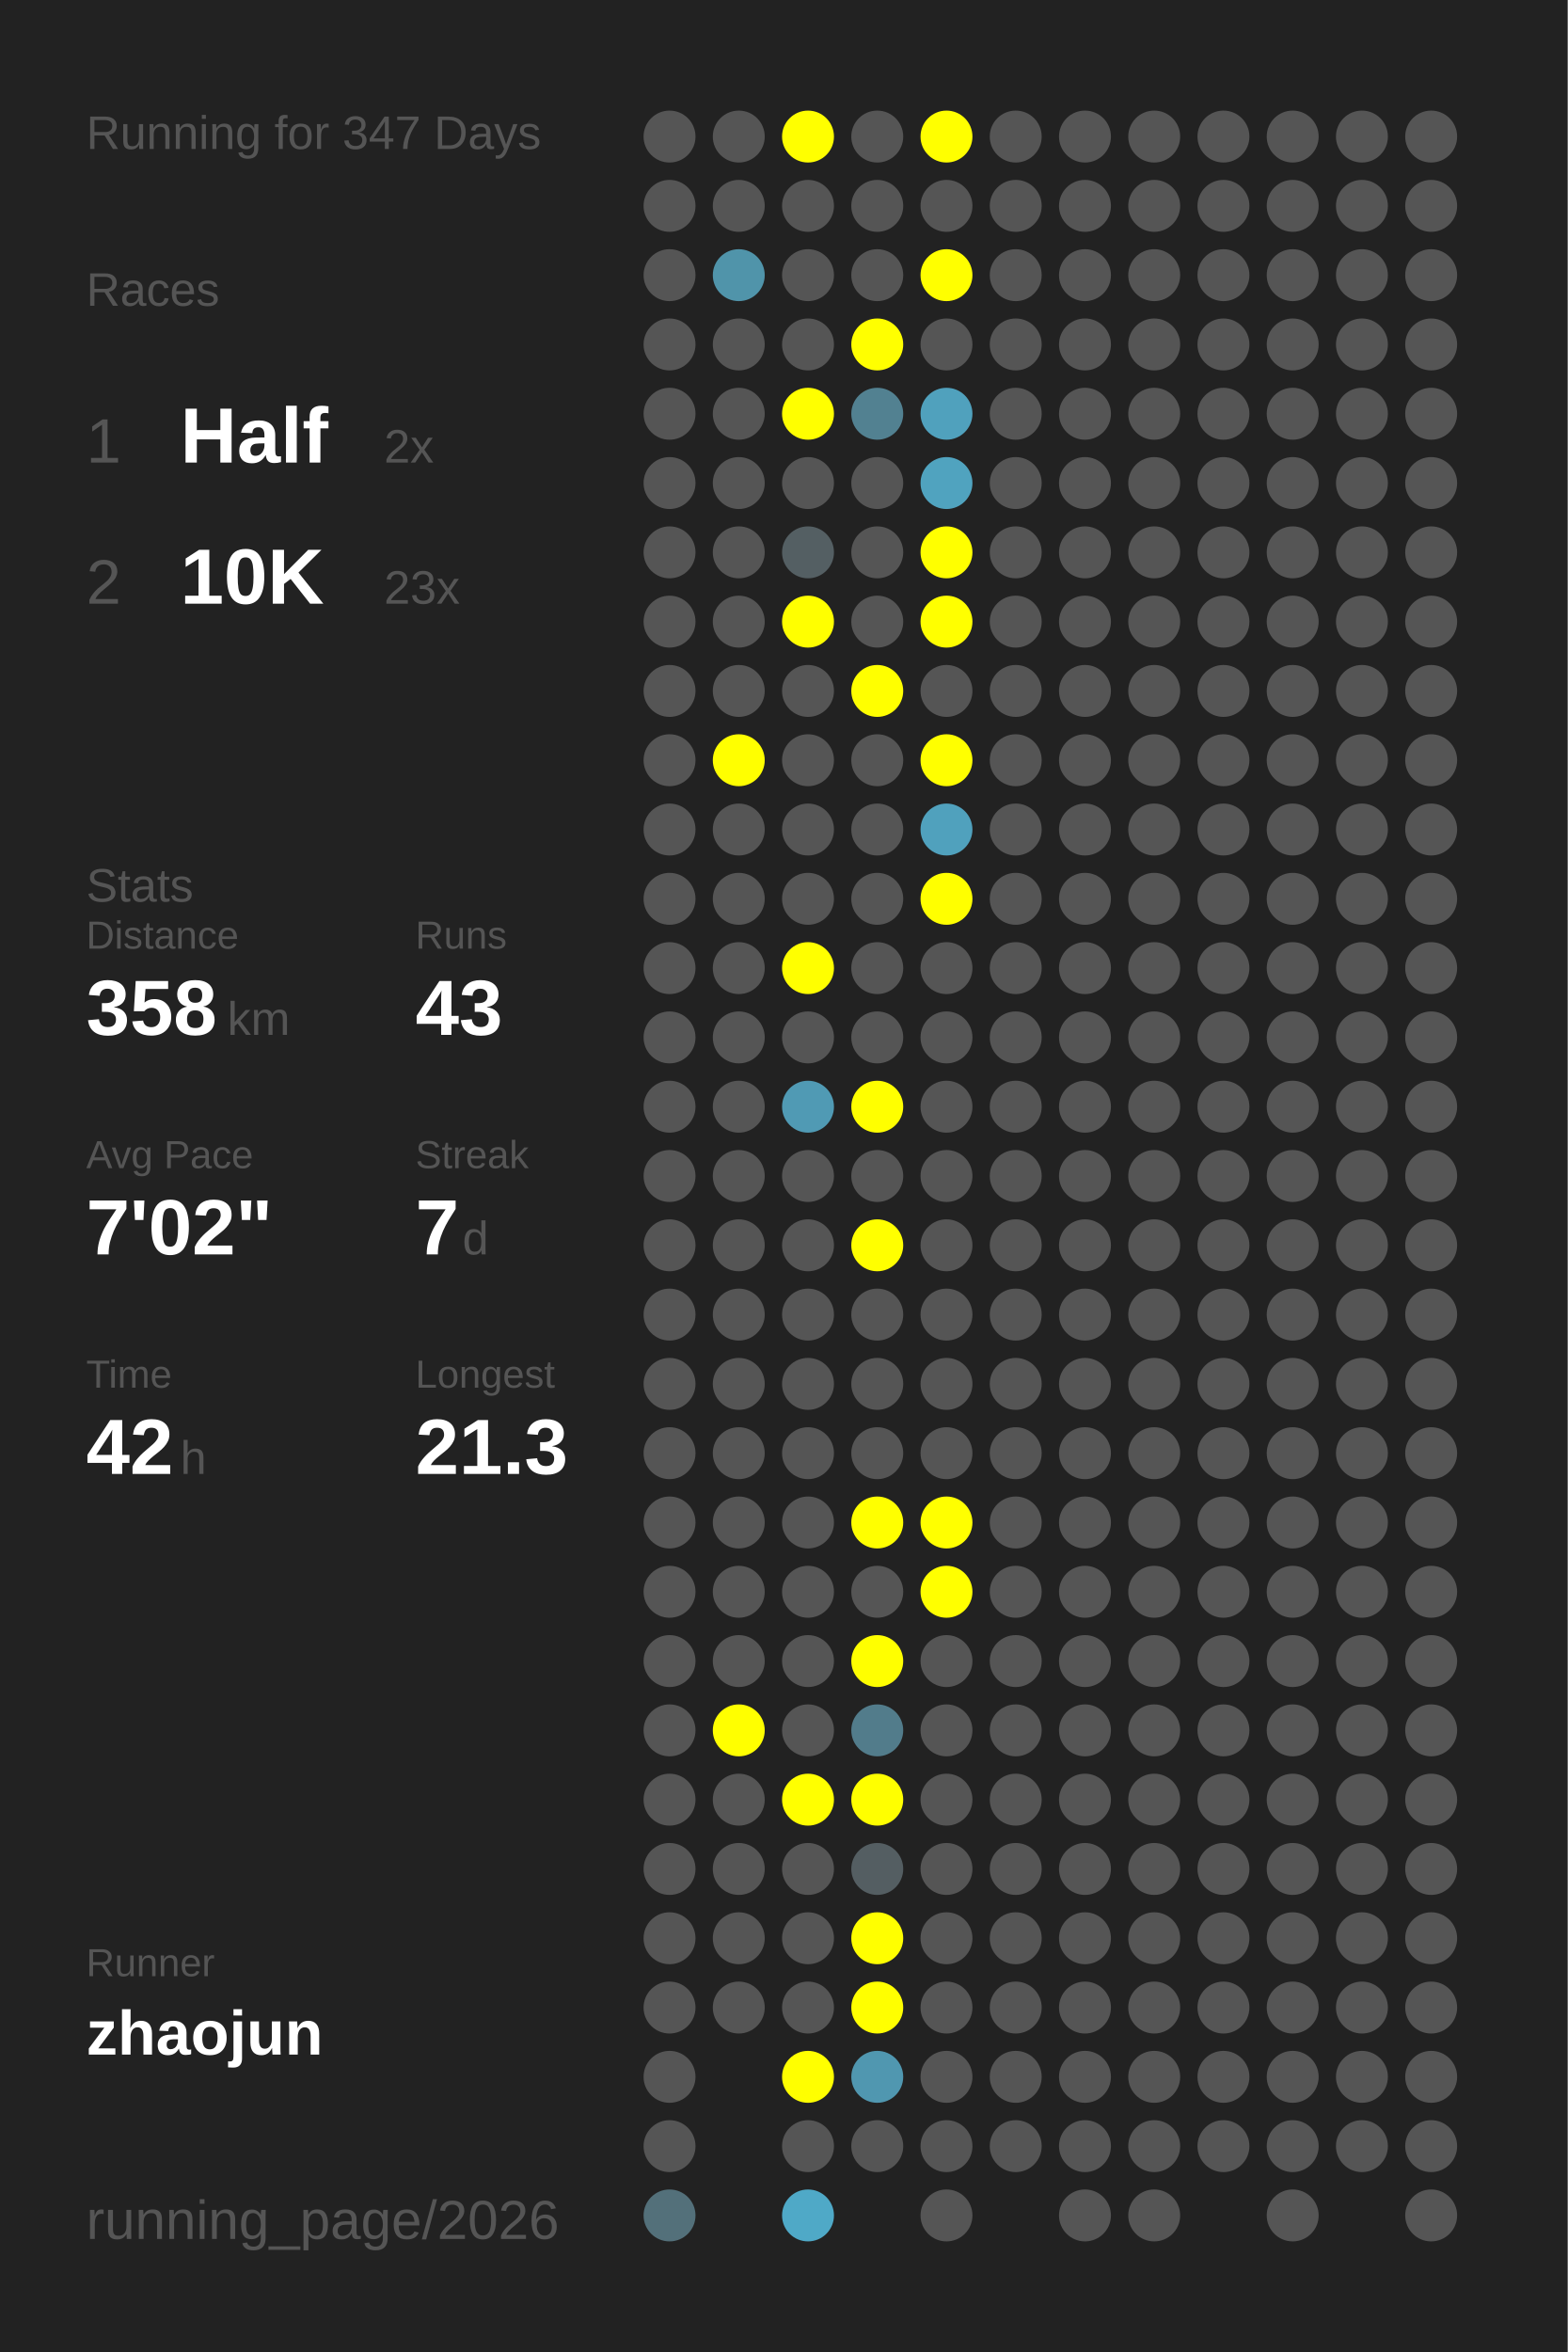
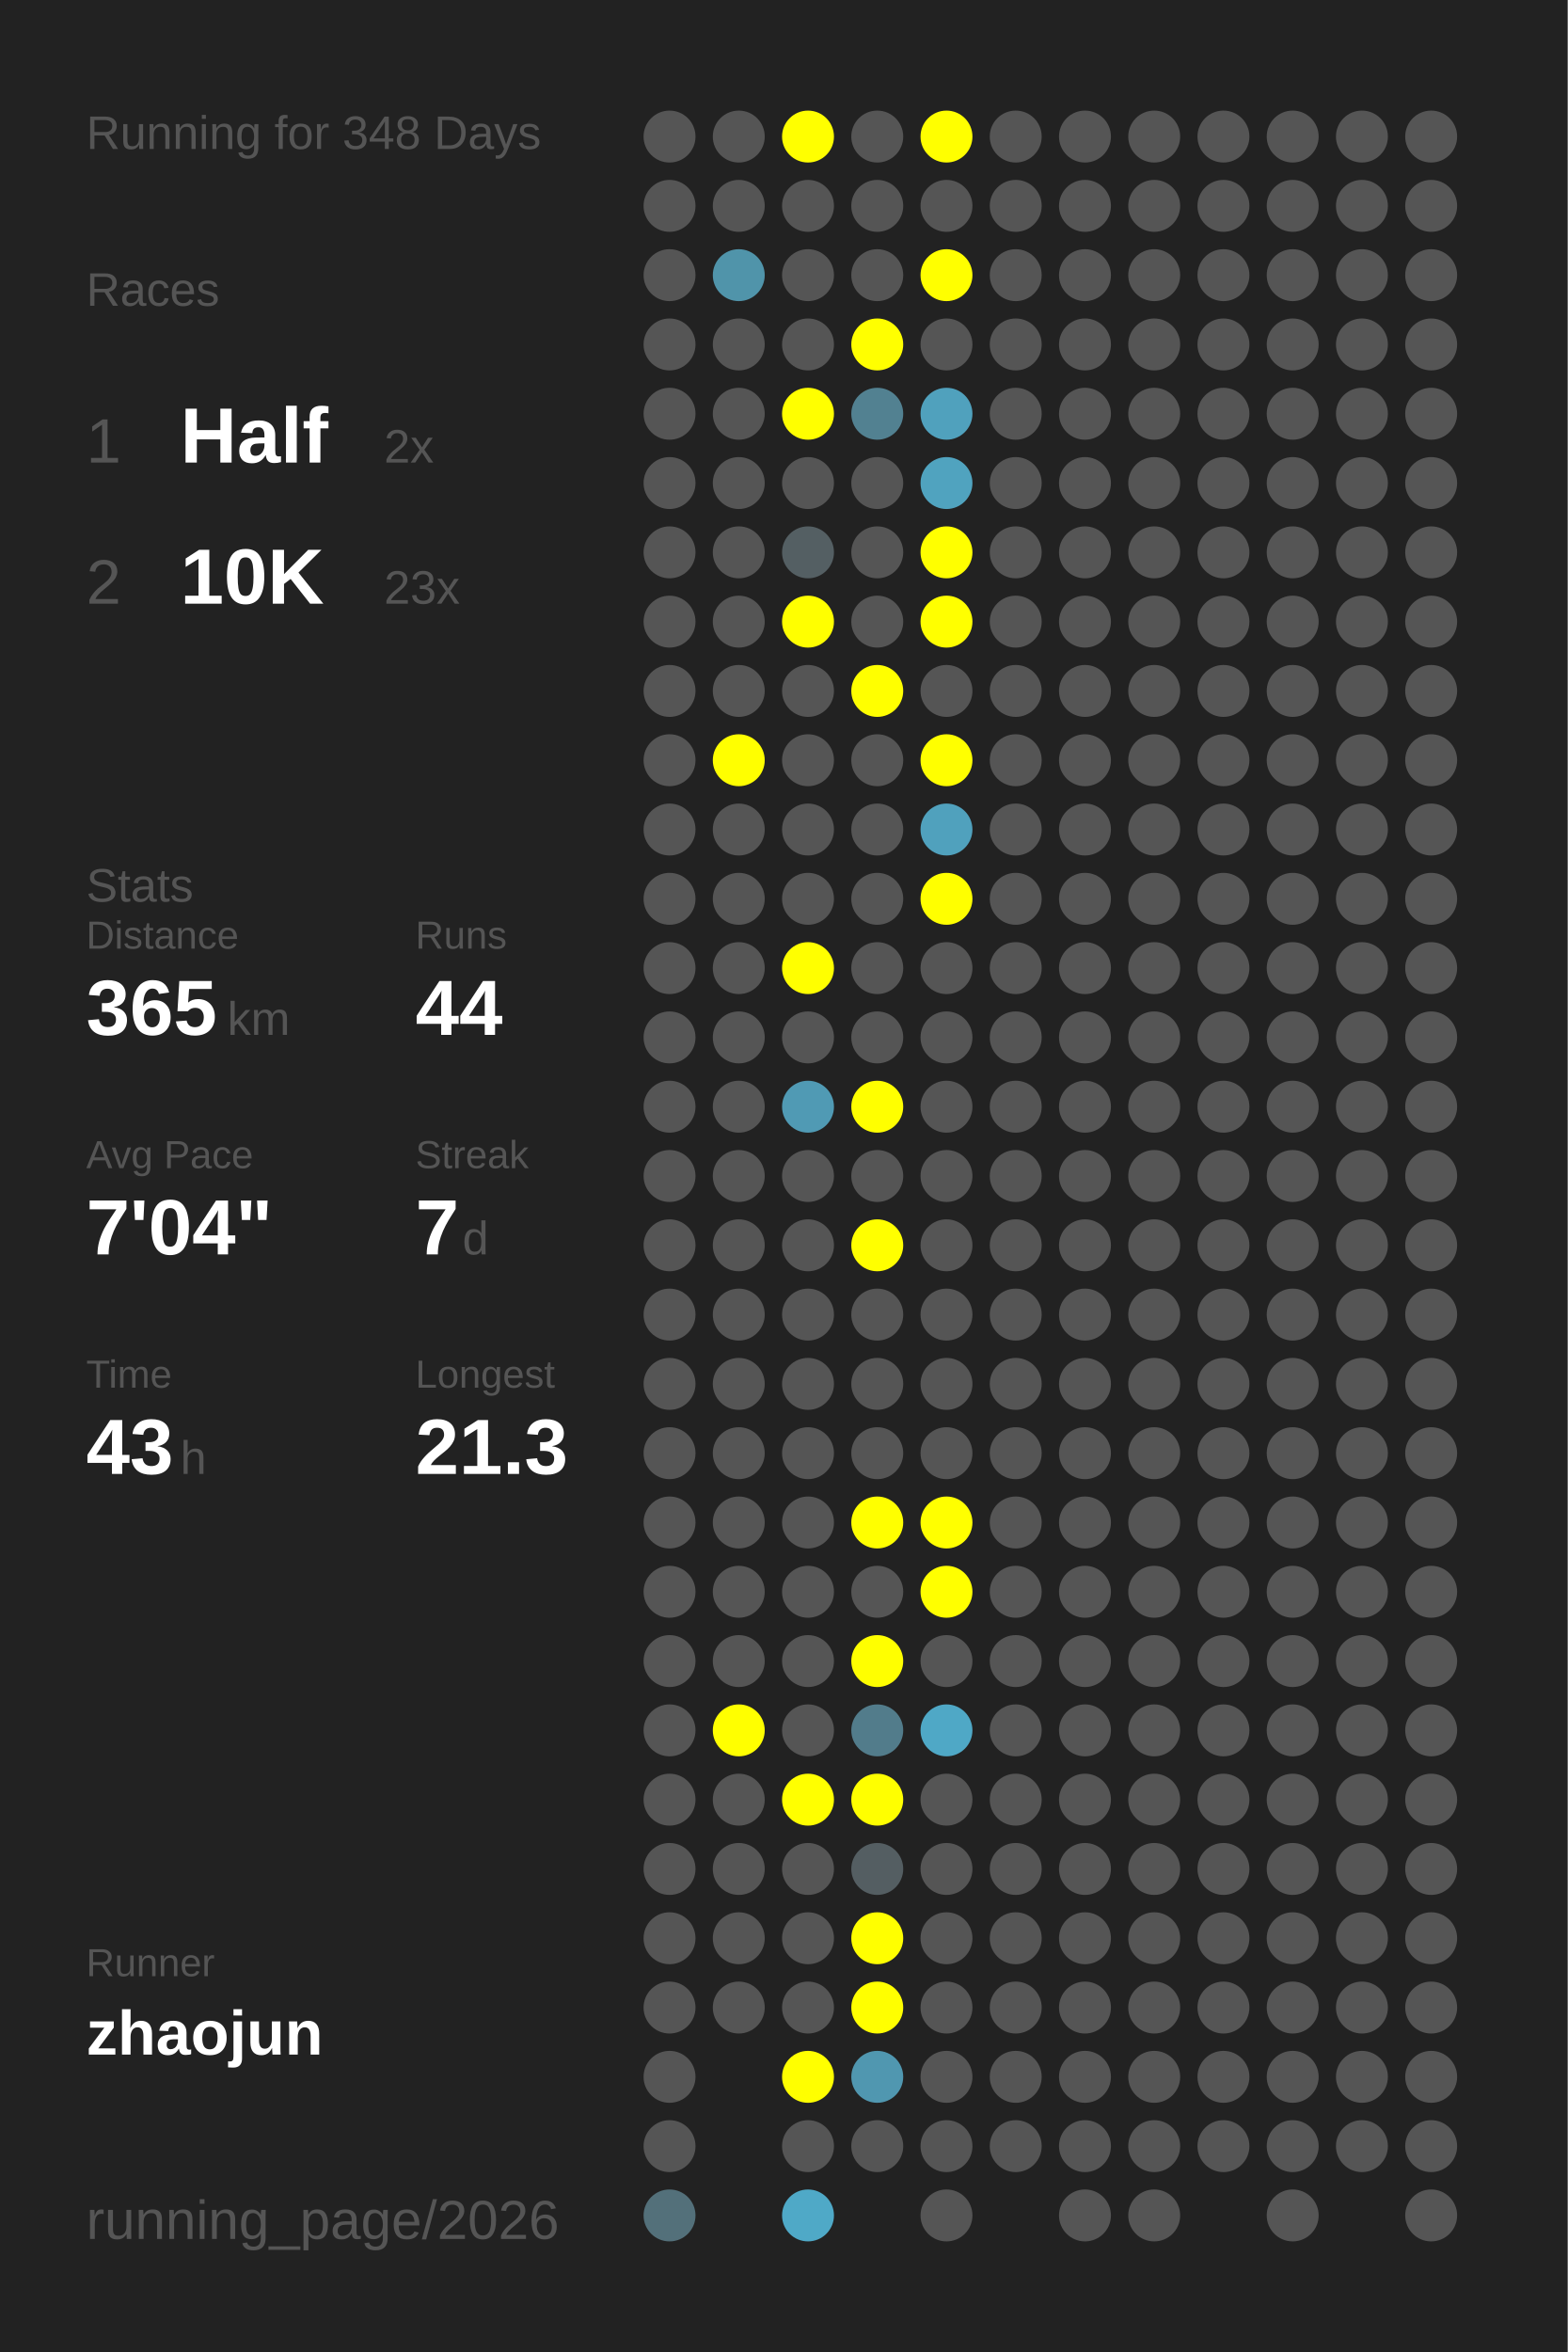
<svg xmlns="http://www.w3.org/2000/svg" baseProfile="full" height="300mm" version="1.1" viewBox="0,0,200,300" width="200mm">
  <defs />
  <rect fill="#222222" height="300" width="200" x="0" y="0" />
-   <text fill="#555555" style="font-size:6px; font-family:Arial;" x="11" y="19">Running for 347 Days</text>
+   <text fill="#555555" style="font-size:6px; font-family:Arial;" x="11" y="19">Running for 348 Days</text>
  <text fill="#555555" style="font-size:6px; font-family:Arial;" x="11" y="39">Races</text>
  <text fill="#555555" style="font-size:8px; font-family:Arial;" x="11" y="59">1</text>
  <text fill="#FFFFFF" style="font-size:10px; font-family:Arial; font-weight:bold;" x="23" y="59">Half</text>
  <text fill="#555555" style="font-size:6px; font-family:Arial;" x="49" y="59">2x</text>
  <text fill="#555555" style="font-size:8px; font-family:Arial;" x="11" y="77">2</text>
  <text fill="#FFFFFF" style="font-size:10px; font-family:Arial; font-weight:bold;" x="23" y="77">10K</text>
  <text fill="#555555" style="font-size:6px; font-family:Arial;" x="49" y="77">23x</text>
  <text fill="#555555" style="font-size:6px; font-family:Arial;" x="11" y="115">Stats</text>
  <text fill="#555555" style="font-size:5px; font-family:Arial;" x="11" y="121">Distance</text>
-   <text fill="#FFFFFF" style="font-size:10px; font-family:Arial; font-weight:bold;" x="11" y="132">358</text>
+   <text fill="#FFFFFF" style="font-size:10px; font-family:Arial; font-weight:bold;" x="11" y="132">365</text>
  <text fill="#555555" style="font-size:6px; font-family:Arial;" x="29" y="132">km</text>
  <text fill="#555555" style="font-size:5px; font-family:Arial;" x="53" y="121">Runs</text>
-   <text fill="#FFFFFF" style="font-size:10px; font-family:Arial; font-weight:bold;" x="53" y="132">43</text>
+   <text fill="#FFFFFF" style="font-size:10px; font-family:Arial; font-weight:bold;" x="53" y="132">44</text>
  <text fill="#555555" style="font-size:5px; font-family:Arial;" x="11" y="149">Avg Pace</text>
-   <text fill="#FFFFFF" style="font-size:10px; font-family:Arial; font-weight:bold;" x="11" y="160">7'02"</text>
+   <text fill="#FFFFFF" style="font-size:10px; font-family:Arial; font-weight:bold;" x="11" y="160">7'04"</text>
  <text fill="#555555" style="font-size:5px; font-family:Arial;" x="53" y="149">Streak</text>
  <text fill="#FFFFFF" style="font-size:10px; font-family:Arial; font-weight:bold;" x="53" y="160">7</text>
  <text fill="#555555" style="font-size:6px; font-family:Arial;" x="59" y="160">d</text>
  <text fill="#555555" style="font-size:5px; font-family:Arial;" x="11" y="177">Time</text>
-   <text fill="#FFFFFF" style="font-size:10px; font-family:Arial; font-weight:bold;" x="11" y="188">42</text>
+   <text fill="#FFFFFF" style="font-size:10px; font-family:Arial; font-weight:bold;" x="11" y="188">43</text>
  <text fill="#555555" style="font-size:6px; font-family:Arial;" x="23" y="188">h</text>
  <text fill="#555555" style="font-size:5px; font-family:Arial;" x="53" y="177">Longest</text>
  <text fill="#FFFFFF" style="font-size:10px; font-family:Arial; font-weight:bold;" x="53" y="188">21.3</text>
  <text fill="#555555" style="font-size:5px; font-family:Arial;" x="11" y="252.065">Runner</text>
  <text fill="#FFFFFF" style="font-size:8px; font-family:Arial; font-weight:bold;" x="11" y="262.065">zhaojun</text>
  <text fill="#555555" style="font-size:7px; font-family:Arial;" x="11" y="285.581">running_page/2026</text>
  <circle cx="85.417" cy="17.419" fill="#555555" r="3.312" />
  <circle cx="85.417" cy="26.258" fill="#555555" r="3.312" />
  <circle cx="85.417" cy="35.097" fill="#555555" r="3.312" />
  <circle cx="85.417" cy="43.935" fill="#555555" r="3.312" />
  <circle cx="85.417" cy="52.774" fill="#555555" r="3.312" />
  <circle cx="85.417" cy="61.613" fill="#555555" r="3.312" />
  <circle cx="85.417" cy="70.452" fill="#555555" r="3.312" />
  <circle cx="85.417" cy="79.29" fill="#555555" r="3.312" />
  <circle cx="85.417" cy="88.129" fill="#555555" r="3.312" />
  <circle cx="85.417" cy="96.968" fill="#555555" r="3.312" />
  <circle cx="85.417" cy="105.806" fill="#555555" r="3.312" />
  <circle cx="85.417" cy="114.645" fill="#555555" r="3.312" />
  <circle cx="85.417" cy="123.484" fill="#555555" r="3.312" />
  <circle cx="85.417" cy="132.323" fill="#555555" r="3.312" />
  <circle cx="85.417" cy="141.161" fill="#555555" r="3.312" />
  <circle cx="85.417" cy="150" fill="#555555" r="3.312" />
  <circle cx="85.417" cy="158.839" fill="#555555" r="3.312" />
  <circle cx="85.417" cy="167.677" fill="#555555" r="3.312" />
  <circle cx="85.417" cy="176.516" fill="#555555" r="3.312" />
  <circle cx="85.417" cy="185.355" fill="#555555" r="3.312" />
  <circle cx="85.417" cy="194.194" fill="#555555" r="3.312" />
  <circle cx="85.417" cy="203.032" fill="#555555" r="3.312" />
  <circle cx="85.417" cy="211.871" fill="#555555" r="3.312" />
  <circle cx="85.417" cy="220.71" fill="#555555" r="3.312" />
  <circle cx="85.417" cy="229.548" fill="#555555" r="3.312" />
  <circle cx="85.417" cy="238.387" fill="#555555" r="3.312" />
  <circle cx="85.417" cy="247.226" fill="#555555" r="3.312" />
  <circle cx="85.417" cy="256.065" fill="#555555" r="3.312" />
  <circle cx="85.417" cy="264.903" fill="#555555" r="3.312" />
  <circle cx="85.417" cy="273.742" fill="#555555" r="3.312" />
  <circle cx="85.417" cy="282.581" fill="#53707a" r="3.312" />
  <circle cx="94.25" cy="17.419" fill="#555555" r="3.312" />
  <circle cx="94.25" cy="26.258" fill="#555555" r="3.312" />
  <circle cx="94.25" cy="35.097" fill="#5094aa" r="3.312" />
  <circle cx="94.25" cy="43.935" fill="#555555" r="3.312" />
  <circle cx="94.25" cy="52.774" fill="#555555" r="3.312" />
  <circle cx="94.25" cy="61.613" fill="#555555" r="3.312" />
  <circle cx="94.25" cy="70.452" fill="#555555" r="3.312" />
  <circle cx="94.25" cy="79.29" fill="#555555" r="3.312" />
  <circle cx="94.25" cy="88.129" fill="#555555" r="3.312" />
  <circle cx="94.25" cy="96.968" fill="#FFFF00" r="3.312" />
  <circle cx="94.25" cy="105.806" fill="#555555" r="3.312" />
  <circle cx="94.25" cy="114.645" fill="#555555" r="3.312" />
  <circle cx="94.25" cy="123.484" fill="#555555" r="3.312" />
  <circle cx="94.25" cy="132.323" fill="#555555" r="3.312" />
  <circle cx="94.25" cy="141.161" fill="#555555" r="3.312" />
  <circle cx="94.25" cy="150" fill="#555555" r="3.312" />
  <circle cx="94.25" cy="158.839" fill="#555555" r="3.312" />
  <circle cx="94.25" cy="167.677" fill="#555555" r="3.312" />
  <circle cx="94.25" cy="176.516" fill="#555555" r="3.312" />
  <circle cx="94.25" cy="185.355" fill="#555555" r="3.312" />
  <circle cx="94.25" cy="194.194" fill="#555555" r="3.312" />
  <circle cx="94.25" cy="203.032" fill="#555555" r="3.312" />
  <circle cx="94.25" cy="211.871" fill="#555555" r="3.312" />
  <circle cx="94.25" cy="220.71" fill="#FFFF00" r="3.312" />
  <circle cx="94.25" cy="229.548" fill="#555555" r="3.312" />
  <circle cx="94.25" cy="238.387" fill="#555555" r="3.312" />
  <circle cx="94.25" cy="247.226" fill="#555555" r="3.312" />
  <circle cx="94.25" cy="256.065" fill="#555555" r="3.312" />
  <circle cx="103.083" cy="17.419" fill="#FFFF00" r="3.312" />
  <circle cx="103.083" cy="26.258" fill="#555555" r="3.312" />
  <circle cx="103.083" cy="35.097" fill="#555555" r="3.312" />
  <circle cx="103.083" cy="43.935" fill="#555555" r="3.312" />
  <circle cx="103.083" cy="52.774" fill="#FFFF00" r="3.312" />
  <circle cx="103.083" cy="61.613" fill="#555555" r="3.312" />
  <circle cx="103.083" cy="70.452" fill="#545f63" r="3.312" />
  <circle cx="103.083" cy="79.29" fill="#FFFF00" r="3.312" />
  <circle cx="103.083" cy="88.129" fill="#555555" r="3.312" />
  <circle cx="103.083" cy="96.968" fill="#555555" r="3.312" />
  <circle cx="103.083" cy="105.806" fill="#555555" r="3.312" />
  <circle cx="103.083" cy="114.645" fill="#555555" r="3.312" />
  <circle cx="103.083" cy="123.484" fill="#FFFF00" r="3.312" />
  <circle cx="103.083" cy="132.323" fill="#555555" r="3.312" />
  <circle cx="103.083" cy="141.161" fill="#509ab4" r="3.312" />
  <circle cx="103.083" cy="150" fill="#555555" r="3.312" />
  <circle cx="103.083" cy="158.839" fill="#555555" r="3.312" />
  <circle cx="103.083" cy="167.677" fill="#555555" r="3.312" />
  <circle cx="103.083" cy="176.516" fill="#555555" r="3.312" />
  <circle cx="103.083" cy="185.355" fill="#555555" r="3.312" />
  <circle cx="103.083" cy="194.194" fill="#555555" r="3.312" />
  <circle cx="103.083" cy="203.032" fill="#555555" r="3.312" />
  <circle cx="103.083" cy="211.871" fill="#555555" r="3.312" />
  <circle cx="103.083" cy="220.71" fill="#555555" r="3.312" />
  <circle cx="103.083" cy="229.548" fill="#FFFF00" r="3.312" />
  <circle cx="103.083" cy="238.387" fill="#555555" r="3.312" />
  <circle cx="103.083" cy="247.226" fill="#555555" r="3.312" />
  <circle cx="103.083" cy="256.065" fill="#555555" r="3.312" />
  <circle cx="103.083" cy="264.903" fill="#FFFF00" r="3.312" />
  <circle cx="103.083" cy="273.742" fill="#555555" r="3.312" />
  <circle cx="103.083" cy="282.581" fill="#4fa9c7" r="3.312" />
  <circle cx="111.917" cy="17.419" fill="#555555" r="3.312" />
  <circle cx="111.917" cy="26.258" fill="#555555" r="3.312" />
  <circle cx="111.917" cy="35.097" fill="#555555" r="3.312" />
  <circle cx="111.917" cy="43.935" fill="#FFFF00" r="3.312" />
  <circle cx="111.917" cy="52.774" fill="#528191" r="3.312" />
  <circle cx="111.917" cy="61.613" fill="#555555" r="3.312" />
  <circle cx="111.917" cy="70.452" fill="#555555" r="3.312" />
  <circle cx="111.917" cy="79.29" fill="#555555" r="3.312" />
  <circle cx="111.917" cy="88.129" fill="#FFFF00" r="3.312" />
  <circle cx="111.917" cy="96.968" fill="#555555" r="3.312" />
  <circle cx="111.917" cy="105.806" fill="#555555" r="3.312" />
  <circle cx="111.917" cy="114.645" fill="#555555" r="3.312" />
  <circle cx="111.917" cy="123.484" fill="#555555" r="3.312" />
  <circle cx="111.917" cy="132.323" fill="#555555" r="3.312" />
  <circle cx="111.917" cy="141.161" fill="#FFFF00" r="3.312" />
  <circle cx="111.917" cy="150" fill="#555555" r="3.312" />
  <circle cx="111.917" cy="158.839" fill="#FFFF00" r="3.312" />
  <circle cx="111.917" cy="167.677" fill="#555555" r="3.312" />
  <circle cx="111.917" cy="176.516" fill="#555555" r="3.312" />
  <circle cx="111.917" cy="185.355" fill="#555555" r="3.312" />
  <circle cx="111.917" cy="194.194" fill="#FFFF00" r="3.312" />
  <circle cx="111.917" cy="203.032" fill="#555555" r="3.312" />
  <circle cx="111.917" cy="211.871" fill="#FFFF00" r="3.312" />
  <circle cx="111.917" cy="220.71" fill="#527c8b" r="3.312" />
  <circle cx="111.917" cy="229.548" fill="#FFFF00" r="3.312" />
  <circle cx="111.917" cy="238.387" fill="#545e62" r="3.312" />
  <circle cx="111.917" cy="247.226" fill="#FFFF00" r="3.312" />
  <circle cx="111.917" cy="256.065" fill="#FFFF00" r="3.312" />
  <circle cx="111.917" cy="264.903" fill="#5097b0" r="3.312" />
  <circle cx="111.917" cy="273.742" fill="#555555" r="3.312" />
  <circle cx="120.75" cy="17.419" fill="#FFFF00" r="3.312" />
  <circle cx="120.75" cy="26.258" fill="#555555" r="3.312" />
  <circle cx="120.75" cy="35.097" fill="#FFFF00" r="3.312" />
  <circle cx="120.75" cy="43.935" fill="#555555" r="3.312" />
  <circle cx="120.75" cy="52.774" fill="#50a1bd" r="3.312" />
  <circle cx="120.75" cy="61.613" fill="#50a3bf" r="3.312" />
  <circle cx="120.75" cy="70.452" fill="#FFFF00" r="3.312" />
  <circle cx="120.75" cy="79.29" fill="#FFFF00" r="3.312" />
  <circle cx="120.75" cy="88.129" fill="#555555" r="3.312" />
  <circle cx="120.75" cy="96.968" fill="#FFFF00" r="3.312" />
  <circle cx="120.75" cy="105.806" fill="#50a1bd" r="3.312" />
  <circle cx="120.75" cy="114.645" fill="#FFFF00" r="3.312" />
  <circle cx="120.75" cy="123.484" fill="#555555" r="3.312" />
  <circle cx="120.75" cy="132.323" fill="#555555" r="3.312" />
  <circle cx="120.75" cy="141.161" fill="#555555" r="3.312" />
  <circle cx="120.75" cy="150" fill="#555555" r="3.312" />
  <circle cx="120.75" cy="158.839" fill="#555555" r="3.312" />
  <circle cx="120.75" cy="167.677" fill="#555555" r="3.312" />
  <circle cx="120.75" cy="176.516" fill="#555555" r="3.312" />
  <circle cx="120.75" cy="185.355" fill="#555555" r="3.312" />
  <circle cx="120.75" cy="194.194" fill="#FFFF00" r="3.312" />
  <circle cx="120.75" cy="203.032" fill="#FFFF00" r="3.312" />
  <circle cx="120.75" cy="211.871" fill="#555555" r="3.312" />
-   <circle cx="120.75" cy="220.71" fill="#555555" r="3.312" />
+   <circle cx="120.75" cy="220.71" fill="#4fa8c6" r="3.312" />
  <circle cx="120.75" cy="229.548" fill="#555555" r="3.312" />
  <circle cx="120.75" cy="238.387" fill="#555555" r="3.312" />
  <circle cx="120.75" cy="247.226" fill="#555555" r="3.312" />
  <circle cx="120.75" cy="256.065" fill="#555555" r="3.312" />
  <circle cx="120.75" cy="264.903" fill="#555555" r="3.312" />
  <circle cx="120.75" cy="273.742" fill="#555555" r="3.312" />
  <circle cx="120.75" cy="282.581" fill="#555555" r="3.312" />
  <circle cx="129.583" cy="17.419" fill="#555555" r="3.312" />
  <circle cx="129.583" cy="26.258" fill="#555555" r="3.312" />
  <circle cx="129.583" cy="35.097" fill="#555555" r="3.312" />
  <circle cx="129.583" cy="43.935" fill="#555555" r="3.312" />
  <circle cx="129.583" cy="52.774" fill="#555555" r="3.312" />
  <circle cx="129.583" cy="61.613" fill="#555555" r="3.312" />
  <circle cx="129.583" cy="70.452" fill="#555555" r="3.312" />
  <circle cx="129.583" cy="79.29" fill="#555555" r="3.312" />
  <circle cx="129.583" cy="88.129" fill="#555555" r="3.312" />
  <circle cx="129.583" cy="96.968" fill="#555555" r="3.312" />
  <circle cx="129.583" cy="105.806" fill="#555555" r="3.312" />
  <circle cx="129.583" cy="114.645" fill="#555555" r="3.312" />
  <circle cx="129.583" cy="123.484" fill="#555555" r="3.312" />
  <circle cx="129.583" cy="132.323" fill="#555555" r="3.312" />
  <circle cx="129.583" cy="141.161" fill="#555555" r="3.312" />
  <circle cx="129.583" cy="150" fill="#555555" r="3.312" />
  <circle cx="129.583" cy="158.839" fill="#555555" r="3.312" />
  <circle cx="129.583" cy="167.677" fill="#555555" r="3.312" />
  <circle cx="129.583" cy="176.516" fill="#555555" r="3.312" />
  <circle cx="129.583" cy="185.355" fill="#555555" r="3.312" />
  <circle cx="129.583" cy="194.194" fill="#555555" r="3.312" />
  <circle cx="129.583" cy="203.032" fill="#555555" r="3.312" />
  <circle cx="129.583" cy="211.871" fill="#555555" r="3.312" />
  <circle cx="129.583" cy="220.71" fill="#555555" r="3.312" />
  <circle cx="129.583" cy="229.548" fill="#555555" r="3.312" />
  <circle cx="129.583" cy="238.387" fill="#555555" r="3.312" />
  <circle cx="129.583" cy="247.226" fill="#555555" r="3.312" />
  <circle cx="129.583" cy="256.065" fill="#555555" r="3.312" />
  <circle cx="129.583" cy="264.903" fill="#555555" r="3.312" />
  <circle cx="129.583" cy="273.742" fill="#555555" r="3.312" />
  <circle cx="138.417" cy="17.419" fill="#555555" r="3.312" />
  <circle cx="138.417" cy="26.258" fill="#555555" r="3.312" />
  <circle cx="138.417" cy="35.097" fill="#555555" r="3.312" />
  <circle cx="138.417" cy="43.935" fill="#555555" r="3.312" />
  <circle cx="138.417" cy="52.774" fill="#555555" r="3.312" />
  <circle cx="138.417" cy="61.613" fill="#555555" r="3.312" />
  <circle cx="138.417" cy="70.452" fill="#555555" r="3.312" />
  <circle cx="138.417" cy="79.29" fill="#555555" r="3.312" />
  <circle cx="138.417" cy="88.129" fill="#555555" r="3.312" />
  <circle cx="138.417" cy="96.968" fill="#555555" r="3.312" />
  <circle cx="138.417" cy="105.806" fill="#555555" r="3.312" />
  <circle cx="138.417" cy="114.645" fill="#555555" r="3.312" />
  <circle cx="138.417" cy="123.484" fill="#555555" r="3.312" />
  <circle cx="138.417" cy="132.323" fill="#555555" r="3.312" />
  <circle cx="138.417" cy="141.161" fill="#555555" r="3.312" />
  <circle cx="138.417" cy="150" fill="#555555" r="3.312" />
  <circle cx="138.417" cy="158.839" fill="#555555" r="3.312" />
  <circle cx="138.417" cy="167.677" fill="#555555" r="3.312" />
  <circle cx="138.417" cy="176.516" fill="#555555" r="3.312" />
  <circle cx="138.417" cy="185.355" fill="#555555" r="3.312" />
  <circle cx="138.417" cy="194.194" fill="#555555" r="3.312" />
  <circle cx="138.417" cy="203.032" fill="#555555" r="3.312" />
  <circle cx="138.417" cy="211.871" fill="#555555" r="3.312" />
  <circle cx="138.417" cy="220.71" fill="#555555" r="3.312" />
  <circle cx="138.417" cy="229.548" fill="#555555" r="3.312" />
  <circle cx="138.417" cy="238.387" fill="#555555" r="3.312" />
  <circle cx="138.417" cy="247.226" fill="#555555" r="3.312" />
  <circle cx="138.417" cy="256.065" fill="#555555" r="3.312" />
  <circle cx="138.417" cy="264.903" fill="#555555" r="3.312" />
  <circle cx="138.417" cy="273.742" fill="#555555" r="3.312" />
  <circle cx="138.417" cy="282.581" fill="#555555" r="3.312" />
  <circle cx="147.25" cy="17.419" fill="#555555" r="3.312" />
  <circle cx="147.25" cy="26.258" fill="#555555" r="3.312" />
  <circle cx="147.25" cy="35.097" fill="#555555" r="3.312" />
  <circle cx="147.25" cy="43.935" fill="#555555" r="3.312" />
  <circle cx="147.25" cy="52.774" fill="#555555" r="3.312" />
  <circle cx="147.25" cy="61.613" fill="#555555" r="3.312" />
  <circle cx="147.25" cy="70.452" fill="#555555" r="3.312" />
  <circle cx="147.25" cy="79.29" fill="#555555" r="3.312" />
  <circle cx="147.25" cy="88.129" fill="#555555" r="3.312" />
  <circle cx="147.25" cy="96.968" fill="#555555" r="3.312" />
  <circle cx="147.25" cy="105.806" fill="#555555" r="3.312" />
  <circle cx="147.25" cy="114.645" fill="#555555" r="3.312" />
  <circle cx="147.25" cy="123.484" fill="#555555" r="3.312" />
  <circle cx="147.25" cy="132.323" fill="#555555" r="3.312" />
  <circle cx="147.25" cy="141.161" fill="#555555" r="3.312" />
  <circle cx="147.25" cy="150" fill="#555555" r="3.312" />
  <circle cx="147.25" cy="158.839" fill="#555555" r="3.312" />
  <circle cx="147.25" cy="167.677" fill="#555555" r="3.312" />
  <circle cx="147.25" cy="176.516" fill="#555555" r="3.312" />
  <circle cx="147.25" cy="185.355" fill="#555555" r="3.312" />
  <circle cx="147.25" cy="194.194" fill="#555555" r="3.312" />
  <circle cx="147.25" cy="203.032" fill="#555555" r="3.312" />
  <circle cx="147.25" cy="211.871" fill="#555555" r="3.312" />
  <circle cx="147.25" cy="220.71" fill="#555555" r="3.312" />
  <circle cx="147.25" cy="229.548" fill="#555555" r="3.312" />
  <circle cx="147.25" cy="238.387" fill="#555555" r="3.312" />
  <circle cx="147.25" cy="247.226" fill="#555555" r="3.312" />
  <circle cx="147.25" cy="256.065" fill="#555555" r="3.312" />
  <circle cx="147.25" cy="264.903" fill="#555555" r="3.312" />
  <circle cx="147.25" cy="273.742" fill="#555555" r="3.312" />
  <circle cx="147.25" cy="282.581" fill="#555555" r="3.312" />
  <circle cx="156.083" cy="17.419" fill="#555555" r="3.312" />
  <circle cx="156.083" cy="26.258" fill="#555555" r="3.312" />
  <circle cx="156.083" cy="35.097" fill="#555555" r="3.312" />
  <circle cx="156.083" cy="43.935" fill="#555555" r="3.312" />
  <circle cx="156.083" cy="52.774" fill="#555555" r="3.312" />
  <circle cx="156.083" cy="61.613" fill="#555555" r="3.312" />
  <circle cx="156.083" cy="70.452" fill="#555555" r="3.312" />
  <circle cx="156.083" cy="79.29" fill="#555555" r="3.312" />
  <circle cx="156.083" cy="88.129" fill="#555555" r="3.312" />
  <circle cx="156.083" cy="96.968" fill="#555555" r="3.312" />
  <circle cx="156.083" cy="105.806" fill="#555555" r="3.312" />
  <circle cx="156.083" cy="114.645" fill="#555555" r="3.312" />
  <circle cx="156.083" cy="123.484" fill="#555555" r="3.312" />
  <circle cx="156.083" cy="132.323" fill="#555555" r="3.312" />
  <circle cx="156.083" cy="141.161" fill="#555555" r="3.312" />
  <circle cx="156.083" cy="150" fill="#555555" r="3.312" />
  <circle cx="156.083" cy="158.839" fill="#555555" r="3.312" />
  <circle cx="156.083" cy="167.677" fill="#555555" r="3.312" />
  <circle cx="156.083" cy="176.516" fill="#555555" r="3.312" />
  <circle cx="156.083" cy="185.355" fill="#555555" r="3.312" />
  <circle cx="156.083" cy="194.194" fill="#555555" r="3.312" />
  <circle cx="156.083" cy="203.032" fill="#555555" r="3.312" />
  <circle cx="156.083" cy="211.871" fill="#555555" r="3.312" />
  <circle cx="156.083" cy="220.71" fill="#555555" r="3.312" />
  <circle cx="156.083" cy="229.548" fill="#555555" r="3.312" />
  <circle cx="156.083" cy="238.387" fill="#555555" r="3.312" />
  <circle cx="156.083" cy="247.226" fill="#555555" r="3.312" />
  <circle cx="156.083" cy="256.065" fill="#555555" r="3.312" />
  <circle cx="156.083" cy="264.903" fill="#555555" r="3.312" />
  <circle cx="156.083" cy="273.742" fill="#555555" r="3.312" />
  <circle cx="164.917" cy="17.419" fill="#555555" r="3.312" />
  <circle cx="164.917" cy="26.258" fill="#555555" r="3.312" />
  <circle cx="164.917" cy="35.097" fill="#555555" r="3.312" />
  <circle cx="164.917" cy="43.935" fill="#555555" r="3.312" />
  <circle cx="164.917" cy="52.774" fill="#555555" r="3.312" />
  <circle cx="164.917" cy="61.613" fill="#555555" r="3.312" />
  <circle cx="164.917" cy="70.452" fill="#555555" r="3.312" />
  <circle cx="164.917" cy="79.29" fill="#555555" r="3.312" />
  <circle cx="164.917" cy="88.129" fill="#555555" r="3.312" />
  <circle cx="164.917" cy="96.968" fill="#555555" r="3.312" />
  <circle cx="164.917" cy="105.806" fill="#555555" r="3.312" />
  <circle cx="164.917" cy="114.645" fill="#555555" r="3.312" />
  <circle cx="164.917" cy="123.484" fill="#555555" r="3.312" />
  <circle cx="164.917" cy="132.323" fill="#555555" r="3.312" />
  <circle cx="164.917" cy="141.161" fill="#555555" r="3.312" />
  <circle cx="164.917" cy="150" fill="#555555" r="3.312" />
  <circle cx="164.917" cy="158.839" fill="#555555" r="3.312" />
  <circle cx="164.917" cy="167.677" fill="#555555" r="3.312" />
  <circle cx="164.917" cy="176.516" fill="#555555" r="3.312" />
  <circle cx="164.917" cy="185.355" fill="#555555" r="3.312" />
  <circle cx="164.917" cy="194.194" fill="#555555" r="3.312" />
  <circle cx="164.917" cy="203.032" fill="#555555" r="3.312" />
  <circle cx="164.917" cy="211.871" fill="#555555" r="3.312" />
  <circle cx="164.917" cy="220.71" fill="#555555" r="3.312" />
  <circle cx="164.917" cy="229.548" fill="#555555" r="3.312" />
  <circle cx="164.917" cy="238.387" fill="#555555" r="3.312" />
  <circle cx="164.917" cy="247.226" fill="#555555" r="3.312" />
  <circle cx="164.917" cy="256.065" fill="#555555" r="3.312" />
  <circle cx="164.917" cy="264.903" fill="#555555" r="3.312" />
  <circle cx="164.917" cy="273.742" fill="#555555" r="3.312" />
  <circle cx="164.917" cy="282.581" fill="#555555" r="3.312" />
  <circle cx="173.75" cy="17.419" fill="#555555" r="3.312" />
  <circle cx="173.75" cy="26.258" fill="#555555" r="3.312" />
  <circle cx="173.75" cy="35.097" fill="#555555" r="3.312" />
  <circle cx="173.75" cy="43.935" fill="#555555" r="3.312" />
  <circle cx="173.75" cy="52.774" fill="#555555" r="3.312" />
  <circle cx="173.75" cy="61.613" fill="#555555" r="3.312" />
  <circle cx="173.75" cy="70.452" fill="#555555" r="3.312" />
  <circle cx="173.75" cy="79.29" fill="#555555" r="3.312" />
  <circle cx="173.75" cy="88.129" fill="#555555" r="3.312" />
  <circle cx="173.75" cy="96.968" fill="#555555" r="3.312" />
  <circle cx="173.75" cy="105.806" fill="#555555" r="3.312" />
  <circle cx="173.75" cy="114.645" fill="#555555" r="3.312" />
  <circle cx="173.75" cy="123.484" fill="#555555" r="3.312" />
  <circle cx="173.75" cy="132.323" fill="#555555" r="3.312" />
  <circle cx="173.75" cy="141.161" fill="#555555" r="3.312" />
  <circle cx="173.75" cy="150" fill="#555555" r="3.312" />
  <circle cx="173.75" cy="158.839" fill="#555555" r="3.312" />
  <circle cx="173.75" cy="167.677" fill="#555555" r="3.312" />
  <circle cx="173.75" cy="176.516" fill="#555555" r="3.312" />
  <circle cx="173.75" cy="185.355" fill="#555555" r="3.312" />
  <circle cx="173.75" cy="194.194" fill="#555555" r="3.312" />
  <circle cx="173.75" cy="203.032" fill="#555555" r="3.312" />
  <circle cx="173.75" cy="211.871" fill="#555555" r="3.312" />
  <circle cx="173.75" cy="220.71" fill="#555555" r="3.312" />
  <circle cx="173.75" cy="229.548" fill="#555555" r="3.312" />
  <circle cx="173.75" cy="238.387" fill="#555555" r="3.312" />
  <circle cx="173.75" cy="247.226" fill="#555555" r="3.312" />
  <circle cx="173.75" cy="256.065" fill="#555555" r="3.312" />
  <circle cx="173.75" cy="264.903" fill="#555555" r="3.312" />
  <circle cx="173.75" cy="273.742" fill="#555555" r="3.312" />
  <circle cx="182.583" cy="17.419" fill="#555555" r="3.312" />
  <circle cx="182.583" cy="26.258" fill="#555555" r="3.312" />
  <circle cx="182.583" cy="35.097" fill="#555555" r="3.312" />
  <circle cx="182.583" cy="43.935" fill="#555555" r="3.312" />
  <circle cx="182.583" cy="52.774" fill="#555555" r="3.312" />
  <circle cx="182.583" cy="61.613" fill="#555555" r="3.312" />
  <circle cx="182.583" cy="70.452" fill="#555555" r="3.312" />
  <circle cx="182.583" cy="79.29" fill="#555555" r="3.312" />
  <circle cx="182.583" cy="88.129" fill="#555555" r="3.312" />
  <circle cx="182.583" cy="96.968" fill="#555555" r="3.312" />
  <circle cx="182.583" cy="105.806" fill="#555555" r="3.312" />
  <circle cx="182.583" cy="114.645" fill="#555555" r="3.312" />
  <circle cx="182.583" cy="123.484" fill="#555555" r="3.312" />
  <circle cx="182.583" cy="132.323" fill="#555555" r="3.312" />
  <circle cx="182.583" cy="141.161" fill="#555555" r="3.312" />
  <circle cx="182.583" cy="150" fill="#555555" r="3.312" />
  <circle cx="182.583" cy="158.839" fill="#555555" r="3.312" />
  <circle cx="182.583" cy="167.677" fill="#555555" r="3.312" />
  <circle cx="182.583" cy="176.516" fill="#555555" r="3.312" />
  <circle cx="182.583" cy="185.355" fill="#555555" r="3.312" />
  <circle cx="182.583" cy="194.194" fill="#555555" r="3.312" />
  <circle cx="182.583" cy="203.032" fill="#555555" r="3.312" />
  <circle cx="182.583" cy="211.871" fill="#555555" r="3.312" />
  <circle cx="182.583" cy="220.71" fill="#555555" r="3.312" />
  <circle cx="182.583" cy="229.548" fill="#555555" r="3.312" />
  <circle cx="182.583" cy="238.387" fill="#555555" r="3.312" />
  <circle cx="182.583" cy="247.226" fill="#555555" r="3.312" />
  <circle cx="182.583" cy="256.065" fill="#555555" r="3.312" />
  <circle cx="182.583" cy="264.903" fill="#555555" r="3.312" />
  <circle cx="182.583" cy="273.742" fill="#555555" r="3.312" />
  <circle cx="182.583" cy="282.581" fill="#555555" r="3.312" />
</svg>
